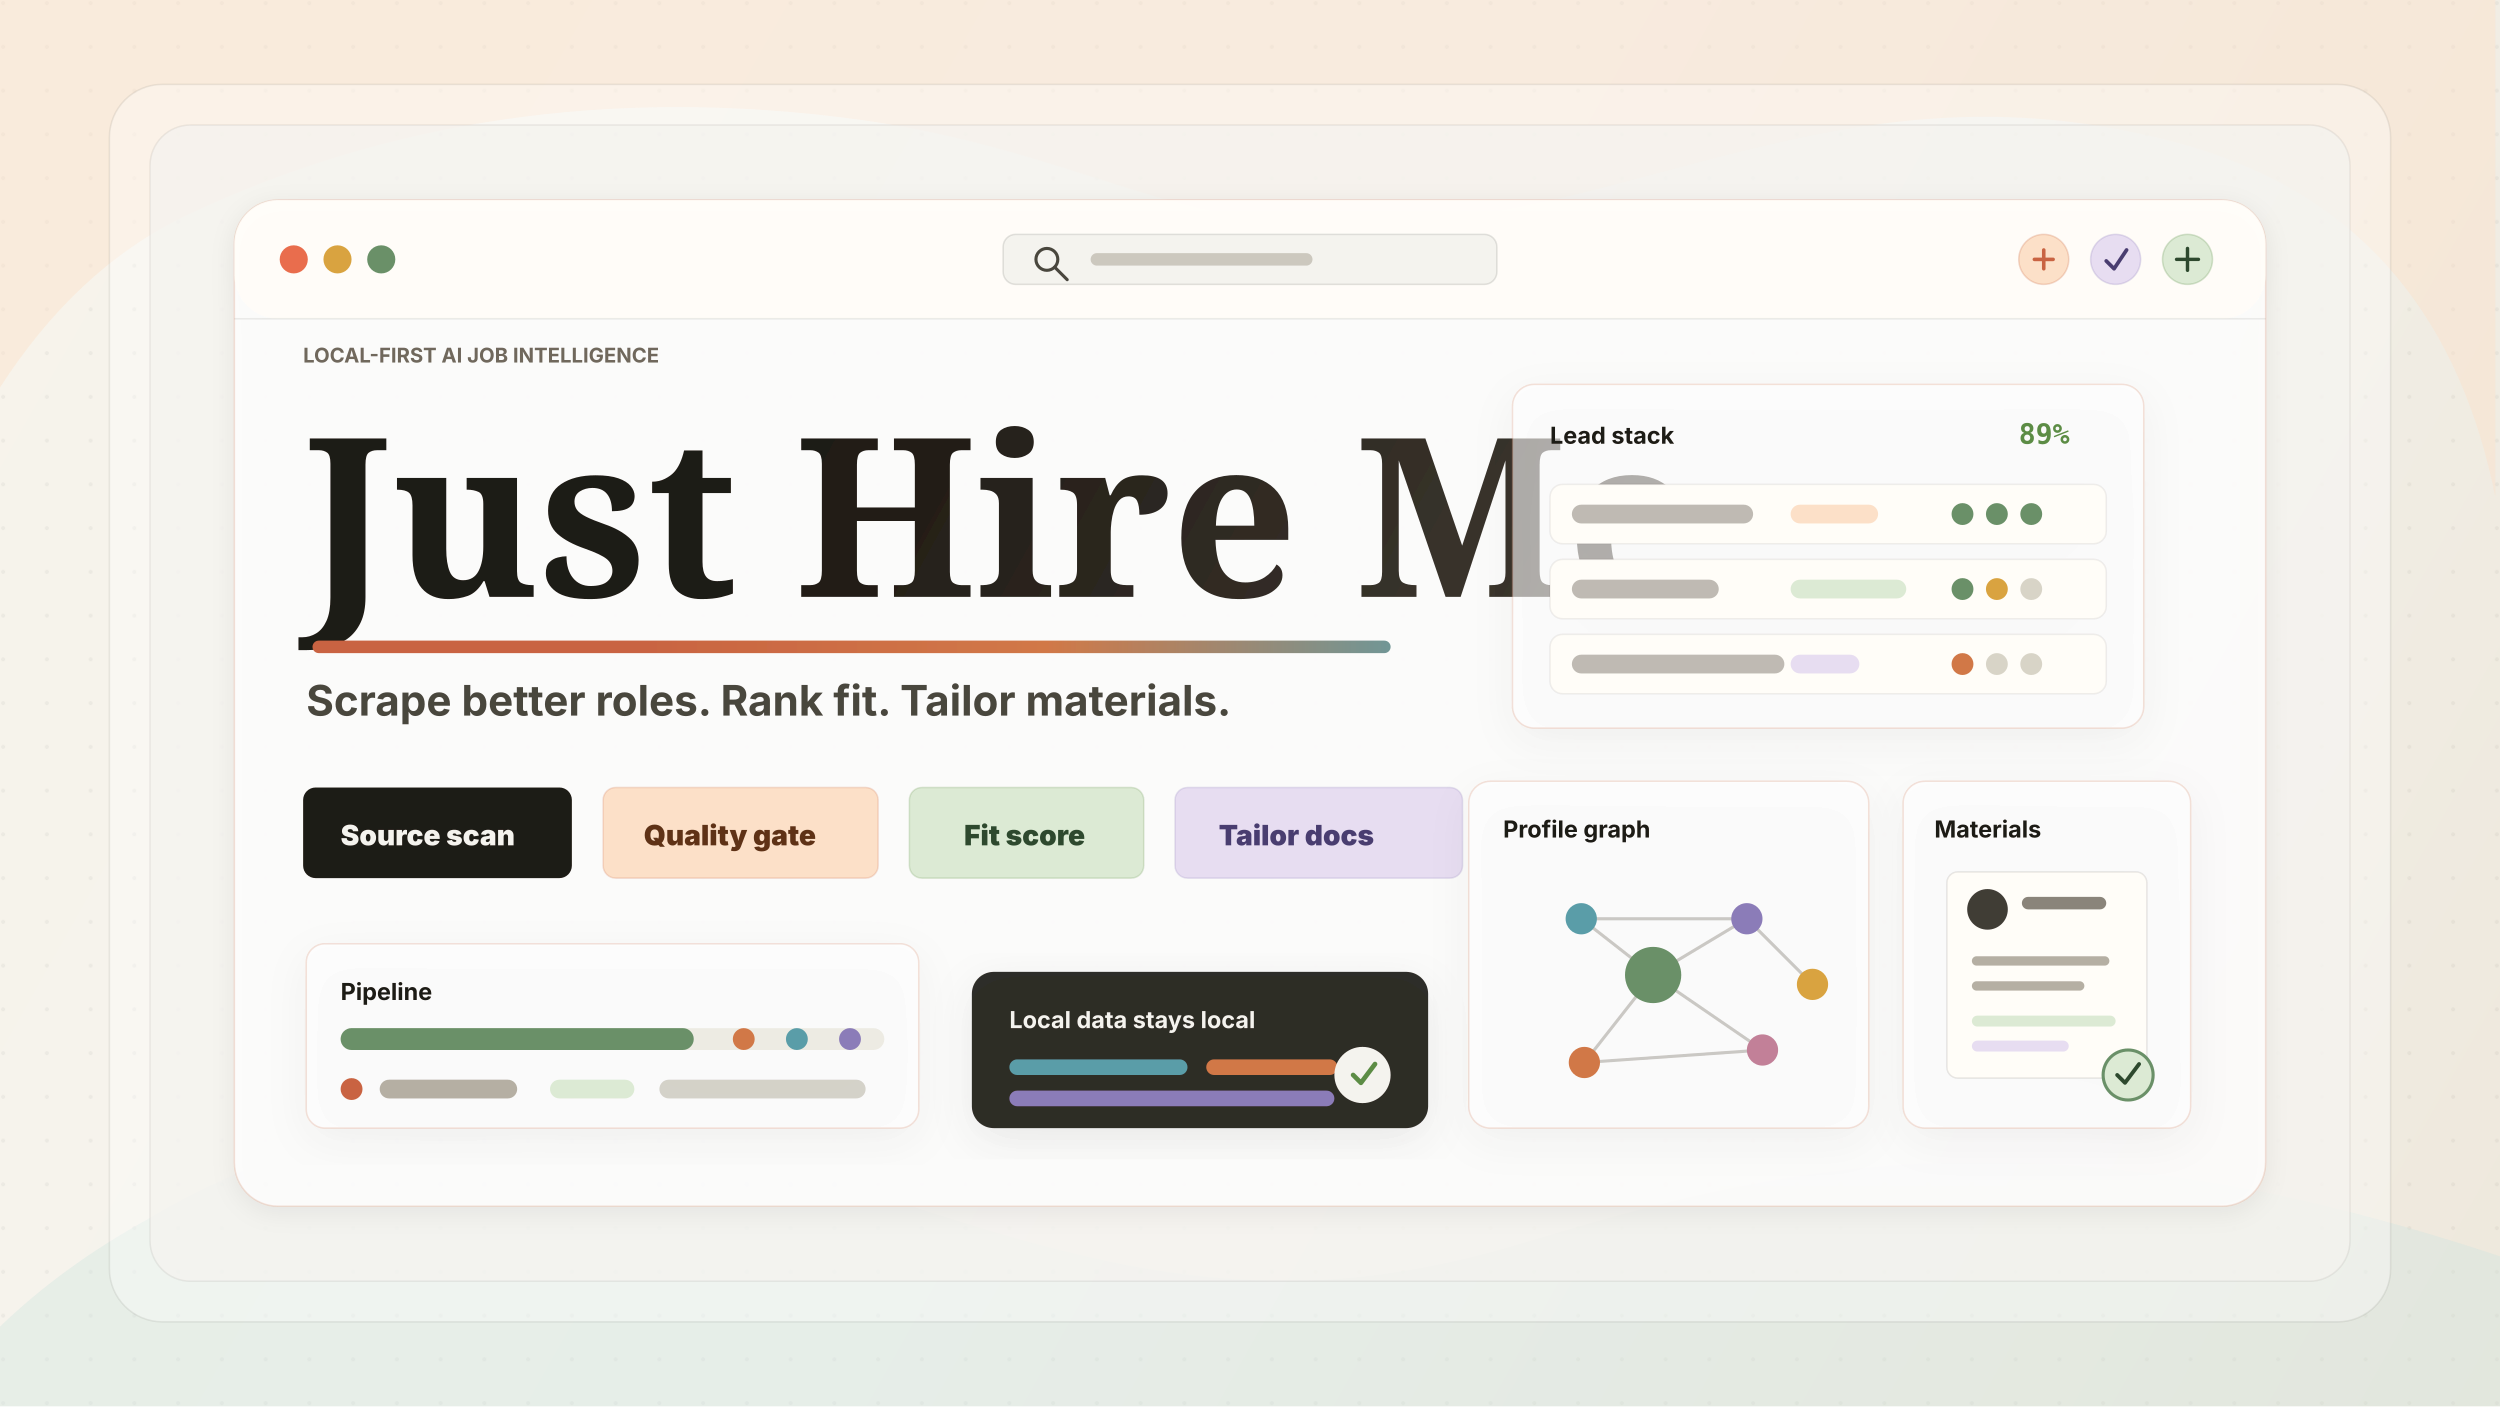
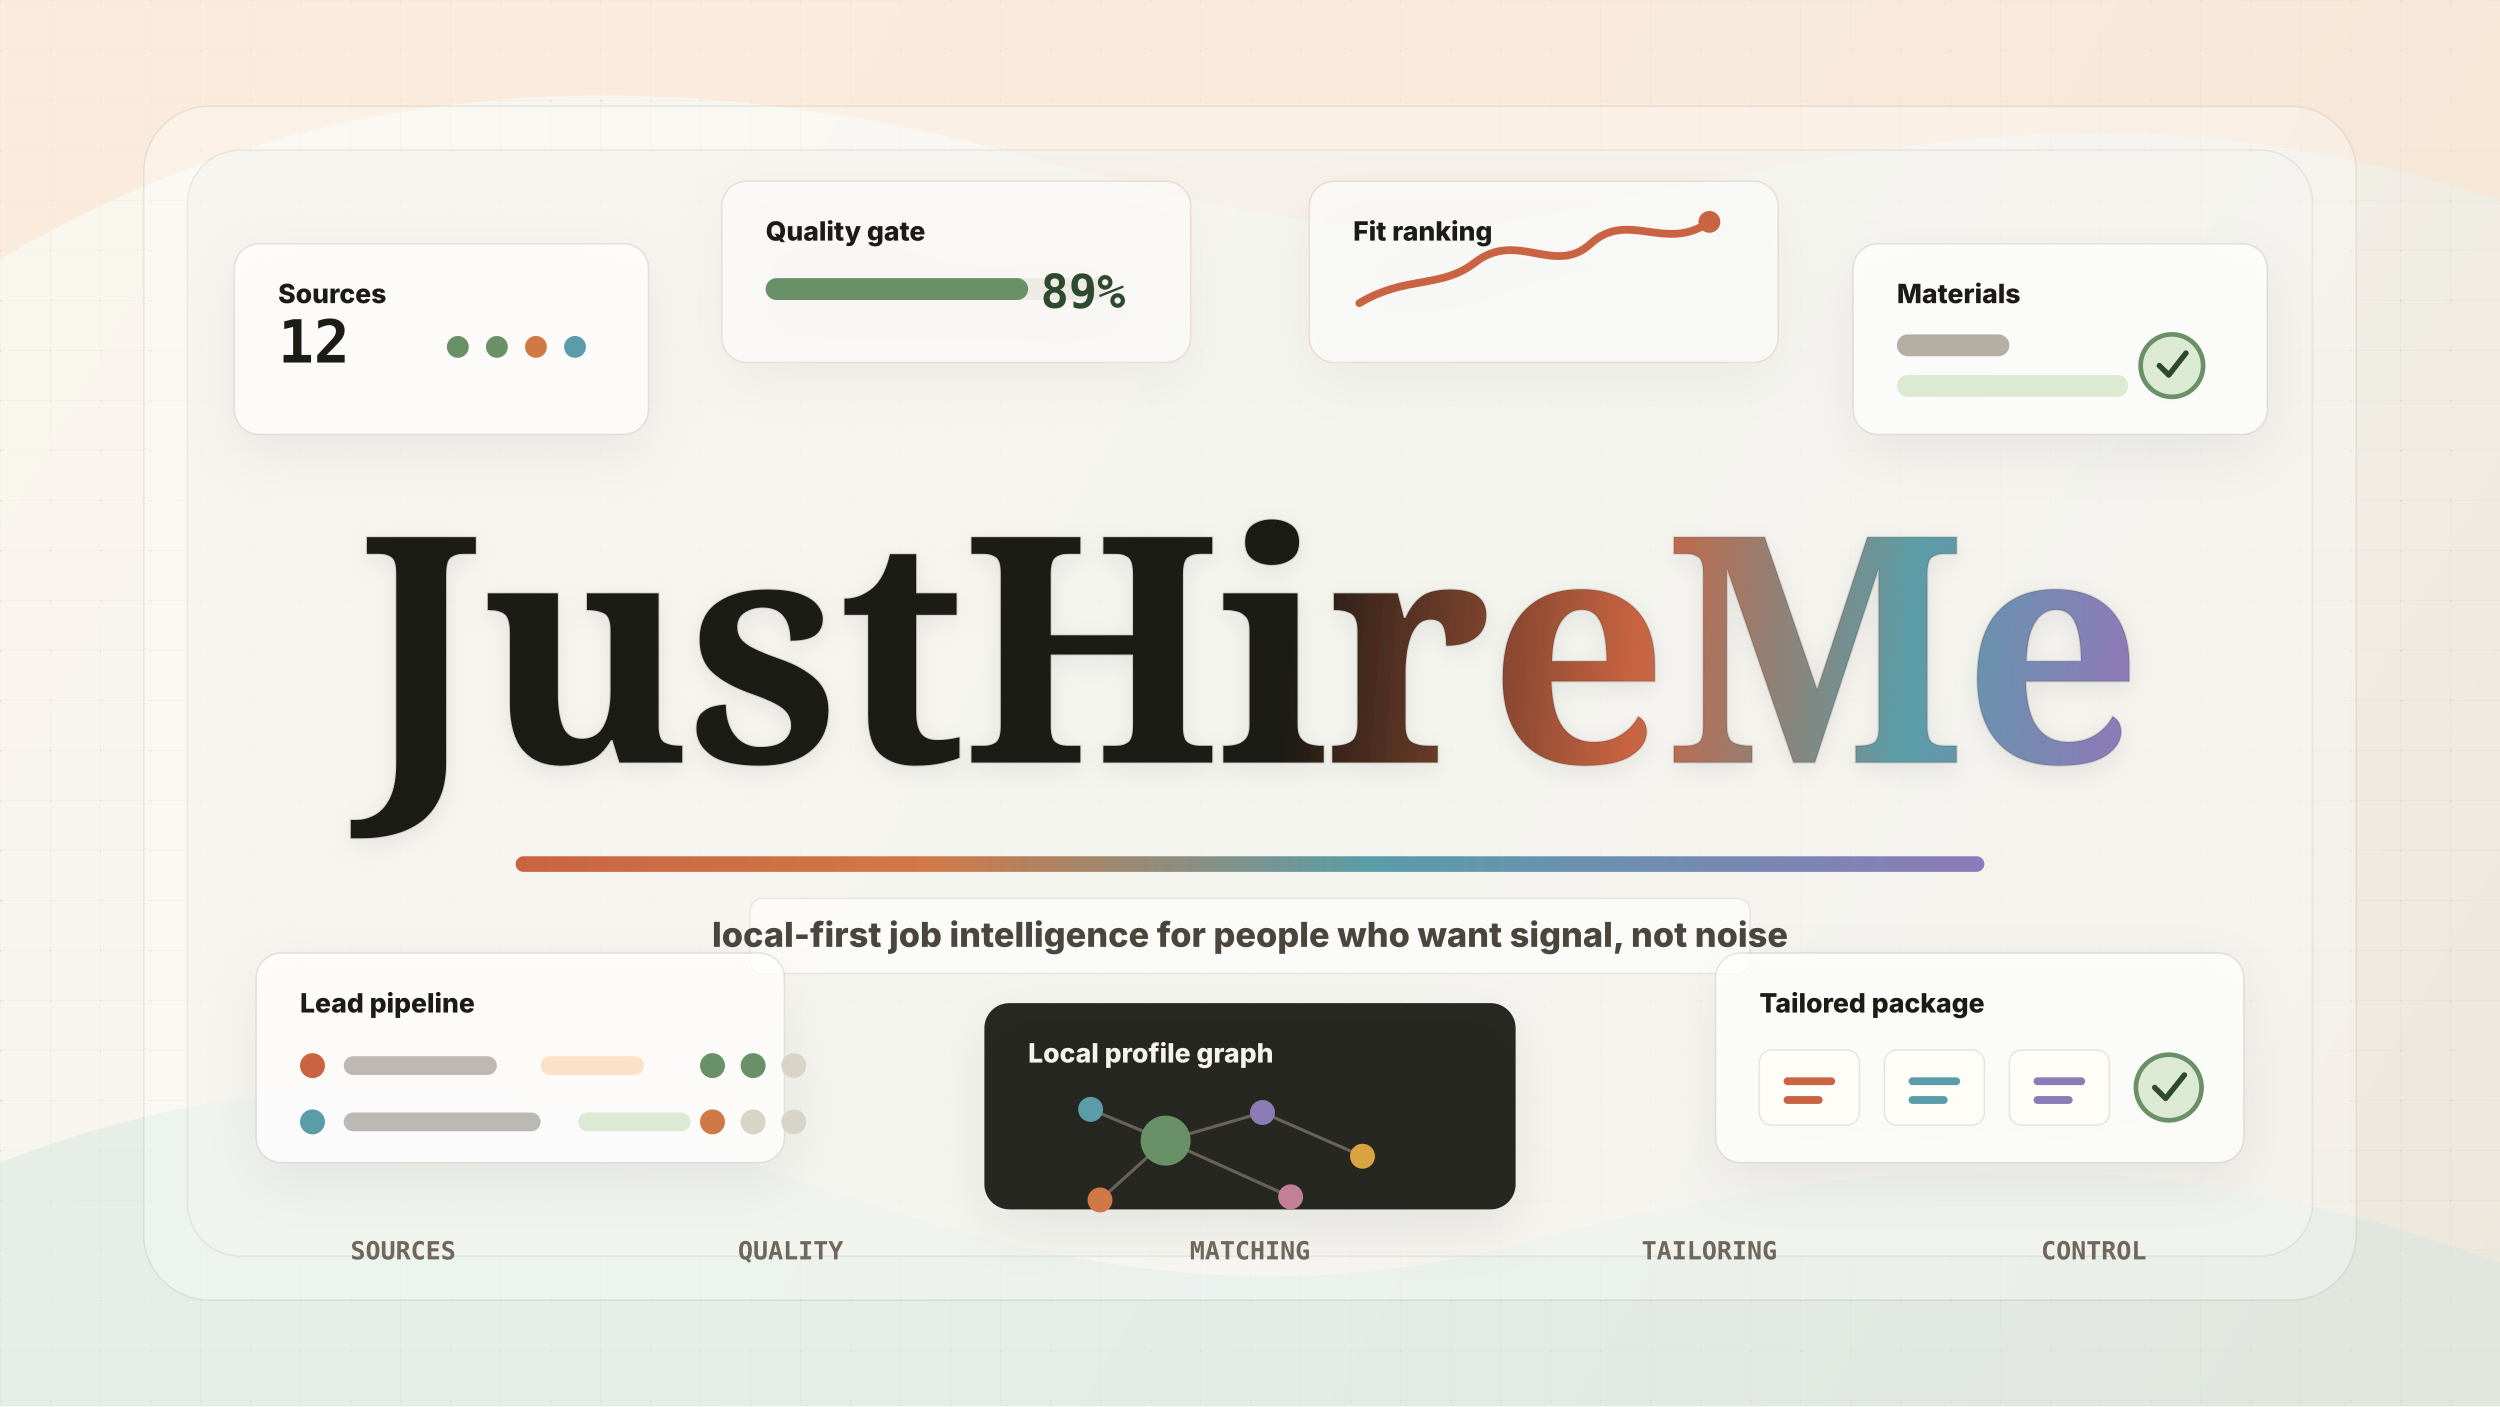
<svg xmlns="http://www.w3.org/2000/svg" width="1600" height="900" viewBox="0 0 1600 900" fill="none" role="img" aria-labelledby="title desc">
  <defs>
-     <filter id="softShadow" x="-20%" y="-20%" width="140%" height="140%" color-interpolation-filters="sRGB">
-       <feDropShadow dx="0" dy="18" stdDeviation="28" flood-color="#1F1A14" flood-opacity="0.12" />
+     <linearGradient id="paper" x1="0" y1="0" x2="1600" y2="900" gradientUnits="userSpaceOnUse">
+       <stop stop-color="#FAF6EE" />
+       <stop offset="0.55" stop-color="#F4F3EE" />
+       <stop offset="1" stop-color="#EDE7DC" />
+     </linearGradient>
+     <linearGradient id="wordmark" x1="256" y1="405" x2="1350" y2="492" gradientUnits="userSpaceOnUse">
+       <stop stop-color="#1F1A14" />
+       <stop offset="0.52" stop-color="#1F1A14" />
+       <stop offset="0.72" stop-color="#C96442" />
+       <stop offset="0.88" stop-color="#5A9DA8" />
+       <stop offset="1" stop-color="#8B7BB8" />
+     </linearGradient>
+     <linearGradient id="ribbon" x1="330" y1="552" x2="1270" y2="552" gradientUnits="userSpaceOnUse">
+       <stop stop-color="#C96442" />
+       <stop offset="0.28" stop-color="#D17847" />
+       <stop offset="0.58" stop-color="#5A9DA8" />
+       <stop offset="1" stop-color="#8B7BB8" />
+     </linearGradient>
+     <filter id="mainShadow" x="-10%" y="-20%" width="120%" height="150%" color-interpolation-filters="sRGB">
+       <feDropShadow dx="0" dy="26" stdDeviation="28" flood-color="#1F1A14" flood-opacity="0.10" />
      <feDropShadow dx="0" dy="4" stdDeviation="8" flood-color="#1F1A14" flood-opacity="0.08" />
    </filter>
-     <filter id="tinyShadow" x="-20%" y="-20%" width="140%" height="140%" color-interpolation-filters="sRGB">
-       <feDropShadow dx="0" dy="8" stdDeviation="14" flood-color="#1F1A14" flood-opacity="0.08" />
+     <filter id="cardShadow" x="-20%" y="-25%" width="140%" height="155%" color-interpolation-filters="sRGB">
+       <feDropShadow dx="0" dy="12" stdDeviation="18" flood-color="#1F1A14" flood-opacity="0.08" />
    </filter>
-     <linearGradient id="paperWash" x1="0" y1="0" x2="1600" y2="900" gradientUnits="userSpaceOnUse">
-       <stop stop-color="#F7F3EA" />
-       <stop offset="0.48" stop-color="#F4F3EE" />
-       <stop offset="1" stop-color="#EEE8DC" />
-     </linearGradient>
-     <linearGradient id="heroInk" x1="220" y1="250" x2="850" y2="600" gradientUnits="userSpaceOnUse">
-       <stop stop-color="#1F1A14" />
-       <stop offset="0.72" stop-color="#403A32" />
-       <stop offset="1" stop-color="#C96442" />
-     </linearGradient>
-     <linearGradient id="accentBand" x1="220" y1="610" x2="1020" y2="610" gradientUnits="userSpaceOnUse">
-       <stop stop-color="#C96442" />
-       <stop offset="0.32" stop-color="#D17847" />
-       <stop offset="0.66" stop-color="#5A9DA8" />
-       <stop offset="1" stop-color="#8B7BB8" />
-     </linearGradient>
-     <pattern id="dotGrid" width="28" height="28" patternUnits="userSpaceOnUse">
-       <circle cx="2" cy="2" r="1.3" fill="#1F1A14" opacity="0.08" />
+     <pattern id="grid" width="32" height="32" patternUnits="userSpaceOnUse">
+       <path d="M32 0H0V32" stroke="#1F1A14" stroke-opacity="0.035" />
+       <circle cx="0" cy="0" r="1.3" fill="#1F1A14" opacity="0.07" />
    </pattern>
    <style>
+       .display { font-family: Fraunces, "Instrument Serif", Georgia, ui-serif, serif; }
      .sans { font-family: Inter, ui-sans-serif, system-ui, -apple-system, BlinkMacSystemFont, "Segoe UI", sans-serif; }
-       .display { font-family: Fraunces, "Instrument Serif", Georgia, ui-serif, serif; }
-       .mono { font-family: "JetBrains Mono", "SFMono-Regular", Consolas, monospace; }
+       .mono { font-family: "JetBrains Mono", Consolas, ui-monospace, monospace; }
+       .panel { fill: rgba(255,255,255,0.72); stroke: rgba(31,26,20,0.10); }
+       .softPanel { fill: rgba(255,255,255,0.52); stroke: rgba(201,100,66,0.18); }
      .ink { fill: #1F1A14; }
      .muted { fill: #6F675C; }
-       .faint { fill: #A9A197; }
-       .line { stroke: rgba(31, 26, 20, 0.12); }
-       .panel { fill: rgba(255, 255, 255, 0.58); stroke: rgba(201, 100, 66, 0.18); }
-       .panelStrong { fill: rgba(255, 255, 255, 0.78); stroke: rgba(201, 100, 66, 0.18); }
-       .label { font-size: 22px; font-weight: 800; letter-spacing: 0; }
-       .micro { font-size: 15px; font-weight: 700; letter-spacing: 0; }
-       .tiny { font-size: 13px; font-weight: 650; letter-spacing: 0; }
+       .micro { font-size: 17px; font-weight: 800; letter-spacing: 0; }
+       .tiny { font-size: 13px; font-weight: 750; letter-spacing: 0; }
    </style>
  </defs>
-   <rect width="1600" height="900" fill="url(#paperWash)" />
-   <rect width="1600" height="900" fill="url(#dotGrid)" opacity="0.55" />
-   <path d="M121 137C244 79 388 54 553 77C706 99 771 162 918 142C1084 120 1205 40 1396 92C1516 125 1575 209 1597 318V0H0V248C31 200 70 161 121 137Z" fill="#FCE0C8" opacity="0.42" />
-   <path d="M95 780C226 703 358 698 493 742C676 803 793 850 973 796C1135 747 1302 705 1600 804V900H0V849C26 824 57 801 95 780Z" fill="#CFE4DF" opacity="0.38" />
-   <g transform="translate(70 54)">
-     <rect width="1460" height="792" rx="34" fill="rgba(255,255,255,0.34)" stroke="rgba(31,26,20,0.08)" />
-     <rect x="26" y="26" width="1408" height="740" rx="26" fill="rgba(244,243,238,0.72)" stroke="rgba(31,26,20,0.07)" />
+   <rect width="1600" height="900" fill="url(#paper)" />
+   <rect width="1600" height="900" fill="url(#grid)" opacity="0.9" />
+   <path d="M0 166C154 74 330 42 525 72C712 100 822 174 1007 134C1210 90 1372 54 1600 128V0H0V166Z" fill="#FCE0C8" opacity="0.48" />
+   <path d="M0 744C170 678 324 686 463 738C642 804 793 845 981 794C1195 736 1382 728 1600 808V900H0V744Z" fill="#CFE4DF" opacity="0.42" />
+   <g transform="translate(92 68)">
+     <rect width="1416" height="764" rx="42" fill="rgba(255,255,255,0.30)" stroke="rgba(31,26,20,0.08)" />
+     <rect x="28" y="28" width="1360" height="708" rx="34" fill="rgba(244,243,238,0.62)" stroke="rgba(31,26,20,0.07)" />
  </g>
-   <g transform="translate(150 128)" filter="url(#softShadow)">
-     <rect width="1300" height="644" rx="28" class="panelStrong" />
-     <rect y="0" width="1300" height="76" rx="28" fill="#FFFDF8" opacity="0.82" />
-     <path d="M0 76H1300" stroke="rgba(31,26,20,0.08)" />
-     <circle cx="38" cy="38" r="9" fill="#E96D4E" />
-     <circle cx="66" cy="38" r="9" fill="#D9A33F" />
-     <circle cx="94" cy="38" r="9" fill="#6A9068" />
-     <rect x="492" y="22" width="316" height="32" rx="8" fill="#F4F3EE" stroke="rgba(31,26,20,0.12)" />
-     <circle cx="520" cy="38" r="7" stroke="#4A463E" stroke-width="2" />
-     <path d="M525 43L533 51" stroke="#4A463E" stroke-width="2" stroke-linecap="round" />
-     <rect x="548" y="34" width="142" height="8" rx="4" fill="#B5AFA3" opacity="0.64" />
-     <g transform="translate(1142 22)">
-       <circle cx="16" cy="16" r="16" fill="#FCE0C8" stroke="rgba(201,100,66,0.24)" />
-       <path d="M10 16H22M16 10V22" stroke="#C96442" stroke-width="2.3" stroke-linecap="round" />
-       <circle cx="62" cy="16" r="16" fill="#E7DDF1" stroke="rgba(139,123,184,0.24)" />
-       <path d="M56 17L61 22L69 10" stroke="#4A3E70" stroke-width="2.4" stroke-linecap="round" stroke-linejoin="round" />
-       <circle cx="108" cy="16" r="16" fill="#DCEAD4" stroke="rgba(91,140,68,0.24)" />
-       <path d="M101 16H115M108 9V23" stroke="#2D4A2E" stroke-width="2.2" stroke-linecap="round" />
+   <g filter="url(#cardShadow)">
+     <rect x="150" y="156" width="265" height="122" rx="16" class="panel" />
+     <text x="178" y="194" class="sans micro ink">Sources</text>
+     <text x="178" y="232" class="mono" font-size="38" font-weight="850" fill="#1F1A14">12</text>
+     <circle cx="293" cy="222" r="7" fill="#6A9068" />
+     <circle cx="318" cy="222" r="7" fill="#6A9068" />
+     <circle cx="343" cy="222" r="7" fill="#D17847" />
+     <circle cx="368" cy="222" r="7" fill="#5A9DA8" />
+     <rect x="462" y="116" width="300" height="116" rx="16" class="softPanel" />
+     <text x="490" y="154" class="sans micro ink">Quality gate</text>
+     <rect x="490" y="178" width="218" height="14" rx="7" fill="#EDEBE3" />
+     <rect x="490" y="178" width="168" height="14" rx="7" fill="#6A9068" />
+     <text x="666" y="197" class="mono" font-size="30" font-weight="850" fill="#2D4A2E">89%</text>
+     <rect x="838" y="116" width="300" height="116" rx="16" class="softPanel" />
+     <text x="866" y="154" class="sans micro ink">Fit ranking</text>
+     <path d="M870 194C900 176 922 185 944 168C971 147 995 177 1018 156C1042 134 1066 162 1094 142" stroke="#C96442" stroke-width="5" stroke-linecap="round" />
+     <circle cx="1094" cy="142" r="7" fill="#C96442" />
+     <rect x="1186" y="156" width="265" height="122" rx="16" class="panel" />
+     <text x="1214" y="194" class="sans micro ink">Materials</text>
+     <rect x="1214" y="214" width="72" height="14" rx="7" fill="#B5AFA3" />
+     <rect x="1214" y="240" width="148" height="14" rx="7" fill="#DCEAD4" />
+     <circle cx="1390" cy="234" r="20" fill="#DCEAD4" stroke="#6A9068" stroke-width="3" />
+     <path d="M1382 234L1388 240L1399 226" stroke="#2D4A2E" stroke-width="3.5" stroke-linecap="round" stroke-linejoin="round" />
+   </g>
+   <g filter="url(#mainShadow)">
+     <text x="800" y="488" text-anchor="middle" class="display" font-size="202" font-weight="720" letter-spacing="-2" fill="url(#wordmark)">JustHireMe</text>
+     <text x="800" y="488" text-anchor="middle" class="display" font-size="202" font-weight="720" letter-spacing="-2" fill="none" stroke="rgba(31,26,20,0.13)" stroke-width="1.2">JustHireMe</text>
+   </g>
+   <g>
+     <rect x="330" y="548" width="940" height="10" rx="5" fill="url(#ribbon)" />
+     <rect x="480" y="575" width="640" height="48" rx="8" fill="rgba(255,255,255,0.62)" stroke="rgba(31,26,20,0.08)" />
+     <text x="800" y="606" text-anchor="middle" class="sans" font-size="22" font-weight="760" letter-spacing="0" fill="#4A463E">local-first job intelligence for people who want signal, not noise</text>
+   </g>
+   <g filter="url(#cardShadow)">
+     <rect x="164" y="610" width="338" height="134" rx="16" class="panel" />
+     <text x="192" y="648" class="sans micro ink">Lead pipeline</text>
+     <g transform="translate(192 674)">
+       <circle cx="8" cy="8" r="8" fill="#C96442" />
+       <rect x="28" y="2" width="98" height="12" rx="6" fill="#8A847A" opacity="0.55" />
+       <rect x="154" y="2" width="66" height="12" rx="6" fill="#FCE0C8" />
+       <circle cx="264" cy="8" r="8" fill="#6A9068" />
+       <circle cx="290" cy="8" r="8" fill="#6A9068" />
+       <circle cx="316" cy="8" r="8" fill="#D8D4C7" />
    </g>
-     <g transform="translate(44 104)">
-       <text class="sans tiny muted" x="0" y="0">LOCAL-FIRST AI JOB INTELLIGENCE</text>
-       <text class="display" x="0" y="150" font-size="142" font-weight="650" letter-spacing="0" fill="url(#heroInk)">Just Hire Me</text>
-       <rect x="6" y="178" width="690" height="8" rx="4" fill="url(#accentBand)" />
-       <text class="sans" x="2" y="226" font-size="27" font-weight="650" letter-spacing="0" fill="#4A463E">Scrape better roles. Rank fit. Tailor materials.</text>
-       <g transform="translate(0 272)">
-         <rect width="172" height="58" rx="8" fill="#1F1A14" />
-         <text class="sans" x="24" y="37" font-size="18" font-weight="850" fill="#F4F3EE">Source scan</text>
-         <rect x="192" width="176" height="58" rx="8" fill="#FCE0C8" stroke="rgba(201,100,66,0.2)" />
-         <text class="sans" x="218" y="37" font-size="18" font-weight="850" fill="#5E3318">Quality gate</text>
-         <rect x="388" width="150" height="58" rx="8" fill="#DCEAD4" stroke="rgba(91,140,68,0.2)" />
-         <text class="sans" x="423" y="37" font-size="18" font-weight="850" fill="#2D4A2E">Fit score</text>
-         <rect x="558" width="184" height="58" rx="8" fill="#E7DDF1" stroke="rgba(139,123,184,0.2)" />
-         <text class="sans" x="586" y="37" font-size="18" font-weight="850" fill="#4A3E70">Tailor docs</text>
-       </g>
+     <g transform="translate(192 710)">
+       <circle cx="8" cy="8" r="8" fill="#5A9DA8" />
+       <rect x="28" y="2" width="126" height="12" rx="6" fill="#8A847A" opacity="0.55" />
+       <rect x="178" y="2" width="72" height="12" rx="6" fill="#DCEAD4" />
+       <circle cx="264" cy="8" r="8" fill="#D17847" />
+       <circle cx="290" cy="8" r="8" fill="#D8D4C7" />
+       <circle cx="316" cy="8" r="8" fill="#D8D4C7" />
    </g>
-     <g transform="translate(46 476)" filter="url(#tinyShadow)">
-       <rect width="392" height="118" rx="12" class="panel" />
-       <text class="sans micro ink" x="22" y="36">Pipeline</text>
-       <g transform="translate(22 54)">
-         <rect width="348" height="14" rx="7" fill="#EDEBE3" />
-         <rect width="226" height="14" rx="7" fill="#6A9068" />
-         <circle cx="258" cy="7" r="7" fill="#D17847" />
-         <circle cx="292" cy="7" r="7" fill="#5A9DA8" />
-         <circle cx="326" cy="7" r="7" fill="#8B7BB8" />
-       </g>
-       <g transform="translate(22 86)">
-         <circle cx="7" cy="7" r="7" fill="#C96442" />
-         <rect x="25" y="1" width="88" height="12" rx="6" fill="#B5AFA3" />
-         <rect x="134" y="1" width="54" height="12" rx="6" fill="#DCEAD4" />
-         <rect x="204" y="1" width="132" height="12" rx="6" fill="#B5AFA3" opacity="0.55" />
-       </g>
+     <rect x="630" y="642" width="340" height="132" rx="16" fill="#1F1A14" opacity="0.94" />
+     <text x="658" y="680" class="sans micro" fill="#F4F3EE">Local profile graph</text>
+     <g transform="translate(670 702)">
+       <path d="M76 28L28 8M76 28L34 66M76 28L138 10M76 28L156 64M138 10L202 38" stroke="#B5AFA3" stroke-opacity="0.45" stroke-width="2" />
+       <circle cx="76" cy="28" r="16" fill="#6A9068" />
+       <circle cx="28" cy="8" r="8" fill="#5A9DA8" />
+       <circle cx="34" cy="66" r="8" fill="#D17847" />
+       <circle cx="138" cy="10" r="8" fill="#8B7BB8" />
+       <circle cx="156" cy="64" r="8" fill="#C28098" />
+       <circle cx="202" cy="38" r="8" fill="#D9A33F" />
    </g>
-     <g transform="translate(818 118)" filter="url(#tinyShadow)">
-       <rect width="404" height="220" rx="14" class="panel" />
-       <text class="sans micro ink" x="24" y="38">Lead stack</text>
-       <text class="mono" x="324" y="38" font-size="18" font-weight="850" fill="#5B8C44">89%</text>
-       <g transform="translate(24 64)">
-         <rect width="356" height="38" rx="8" fill="#FFFDF8" stroke="rgba(31,26,20,0.07)" />
-         <rect x="14" y="13" width="116" height="12" rx="6" fill="#8A847A" opacity="0.55" />
-         <rect x="154" y="13" width="56" height="12" rx="6" fill="#FCE0C8" />
-         <circle cx="264" cy="19" r="7" fill="#6A9068" />
-         <circle cx="286" cy="19" r="7" fill="#6A9068" />
-         <circle cx="308" cy="19" r="7" fill="#6A9068" />
-       </g>
-       <g transform="translate(24 112)">
-         <rect width="356" height="38" rx="8" fill="#FFFDF8" stroke="rgba(31,26,20,0.07)" />
-         <rect x="14" y="13" width="94" height="12" rx="6" fill="#8A847A" opacity="0.55" />
-         <rect x="154" y="13" width="74" height="12" rx="6" fill="#DCEAD4" />
-         <circle cx="264" cy="19" r="7" fill="#6A9068" />
-         <circle cx="286" cy="19" r="7" fill="#D9A33F" />
-         <circle cx="308" cy="19" r="7" fill="#D8D4C7" />
-       </g>
-       <g transform="translate(24 160)">
-         <rect width="356" height="38" rx="8" fill="#FFFDF8" stroke="rgba(31,26,20,0.07)" />
-         <rect x="14" y="13" width="136" height="12" rx="6" fill="#8A847A" opacity="0.55" />
-         <rect x="154" y="13" width="44" height="12" rx="6" fill="#E7DDF1" />
-         <circle cx="264" cy="19" r="7" fill="#D17847" />
-         <circle cx="286" cy="19" r="7" fill="#D8D4C7" />
-         <circle cx="308" cy="19" r="7" fill="#D8D4C7" />
-       </g>
-     </g>
-     <g transform="translate(790 372)" filter="url(#tinyShadow)">
-       <rect width="256" height="222" rx="14" class="panel" />
-       <text class="sans micro ink" x="22" y="36">Profile graph</text>
-       <g transform="translate(36 60)">
-         <path d="M82 64L36 28M82 64L38 120M82 64L142 28M82 64L152 112M142 28L184 70M38 120L152 112M36 28L142 28" stroke="#8A847A" stroke-opacity="0.42" stroke-width="2" />
-         <circle cx="82" cy="64" r="18" fill="#6A9068" />
-         <circle cx="36" cy="28" r="10" fill="#5A9DA8" />
-         <circle cx="38" cy="120" r="10" fill="#D17847" />
-         <circle cx="142" cy="28" r="10" fill="#8B7BB8" />
-         <circle cx="152" cy="112" r="10" fill="#C28098" />
-         <circle cx="184" cy="70" r="10" fill="#D9A33F" />
-       </g>
-     </g>
-     <g transform="translate(1068 372)" filter="url(#tinyShadow)">
-       <rect width="184" height="222" rx="14" class="panel" />
-       <text class="sans micro ink" x="20" y="36">Materials</text>
-       <rect x="28" y="58" width="128" height="132" rx="7" fill="#FFFDF8" stroke="rgba(31,26,20,0.10)" />
-       <circle cx="54" cy="82" r="13" fill="#1F1A14" opacity="0.85" />
-       <rect x="76" y="74" width="54" height="8" rx="4" fill="#8A847A" />
-       <rect x="44" y="112" width="88" height="6" rx="3" fill="#B5AFA3" />
-       <rect x="44" y="128" width="72" height="6" rx="3" fill="#B5AFA3" />
-       <rect x="44" y="150" width="92" height="7" rx="3.5" fill="#DCEAD4" />
-       <rect x="44" y="166" width="62" height="7" rx="3.5" fill="#E7DDF1" />
-       <circle cx="144" cy="188" r="16" fill="#DCEAD4" stroke="#6A9068" stroke-width="2" />
-       <path d="M137 188L142 193L151 181" stroke="#2D4A2E" stroke-width="2.5" stroke-linecap="round" stroke-linejoin="round" />
-     </g>
-     <g transform="translate(472 494)" filter="url(#tinyShadow)">
-       <rect width="292" height="100" rx="14" fill="#1F1A14" opacity="0.92" />
-       <text class="sans micro" x="24" y="36" fill="#F4F3EE">Local data stays local</text>
-       <rect x="24" y="56" width="114" height="10" rx="5" fill="#5A9DA8" />
-       <rect x="150" y="56" width="84" height="10" rx="5" fill="#D17847" />
-       <rect x="24" y="76" width="208" height="10" rx="5" fill="#8B7BB8" />
-       <circle cx="250" cy="66" r="18" fill="#F4F3EE" />
-       <path d="M244 66L249 71L258 59" stroke="#5B8C44" stroke-width="3" stroke-linecap="round" stroke-linejoin="round" />
-     </g>
+     <rect x="1098" y="610" width="338" height="134" rx="16" class="panel" />
+     <text x="1126" y="648" class="sans micro ink">Tailored package</text>
+     <rect x="1126" y="672" width="64" height="48" rx="8" fill="#FFFDF8" stroke="rgba(31,26,20,0.10)" />
+     <rect x="1206" y="672" width="64" height="48" rx="8" fill="#FFFDF8" stroke="rgba(31,26,20,0.10)" />
+     <rect x="1286" y="672" width="64" height="48" rx="8" fill="#FFFDF8" stroke="rgba(31,26,20,0.10)" />
+     <path d="M1144 692H1172M1144 704H1164" stroke="#C96442" stroke-width="5" stroke-linecap="round" />
+     <path d="M1224 692H1252M1224 704H1244" stroke="#5A9DA8" stroke-width="5" stroke-linecap="round" />
+     <path d="M1304 692H1332M1304 704H1324" stroke="#8B7BB8" stroke-width="5" stroke-linecap="round" />
+     <circle cx="1388" cy="696" r="21" fill="#DCEAD4" stroke="#6A9068" stroke-width="3" />
+     <path d="M1379 696L1386 703L1398 688" stroke="#2D4A2E" stroke-width="3.5" stroke-linecap="round" stroke-linejoin="round" />
+   </g>
+   <g class="mono" font-size="16" font-weight="800" fill="#6F675C">
+     <text x="258" y="806" text-anchor="middle">SOURCES</text>
+     <text x="506" y="806" text-anchor="middle">QUALITY</text>
+     <text x="800" y="806" text-anchor="middle">MATCHING</text>
+     <text x="1094" y="806" text-anchor="middle">TAILORING</text>
+     <text x="1340" y="806" text-anchor="middle">CONTROL</text>
  </g>
</svg>
